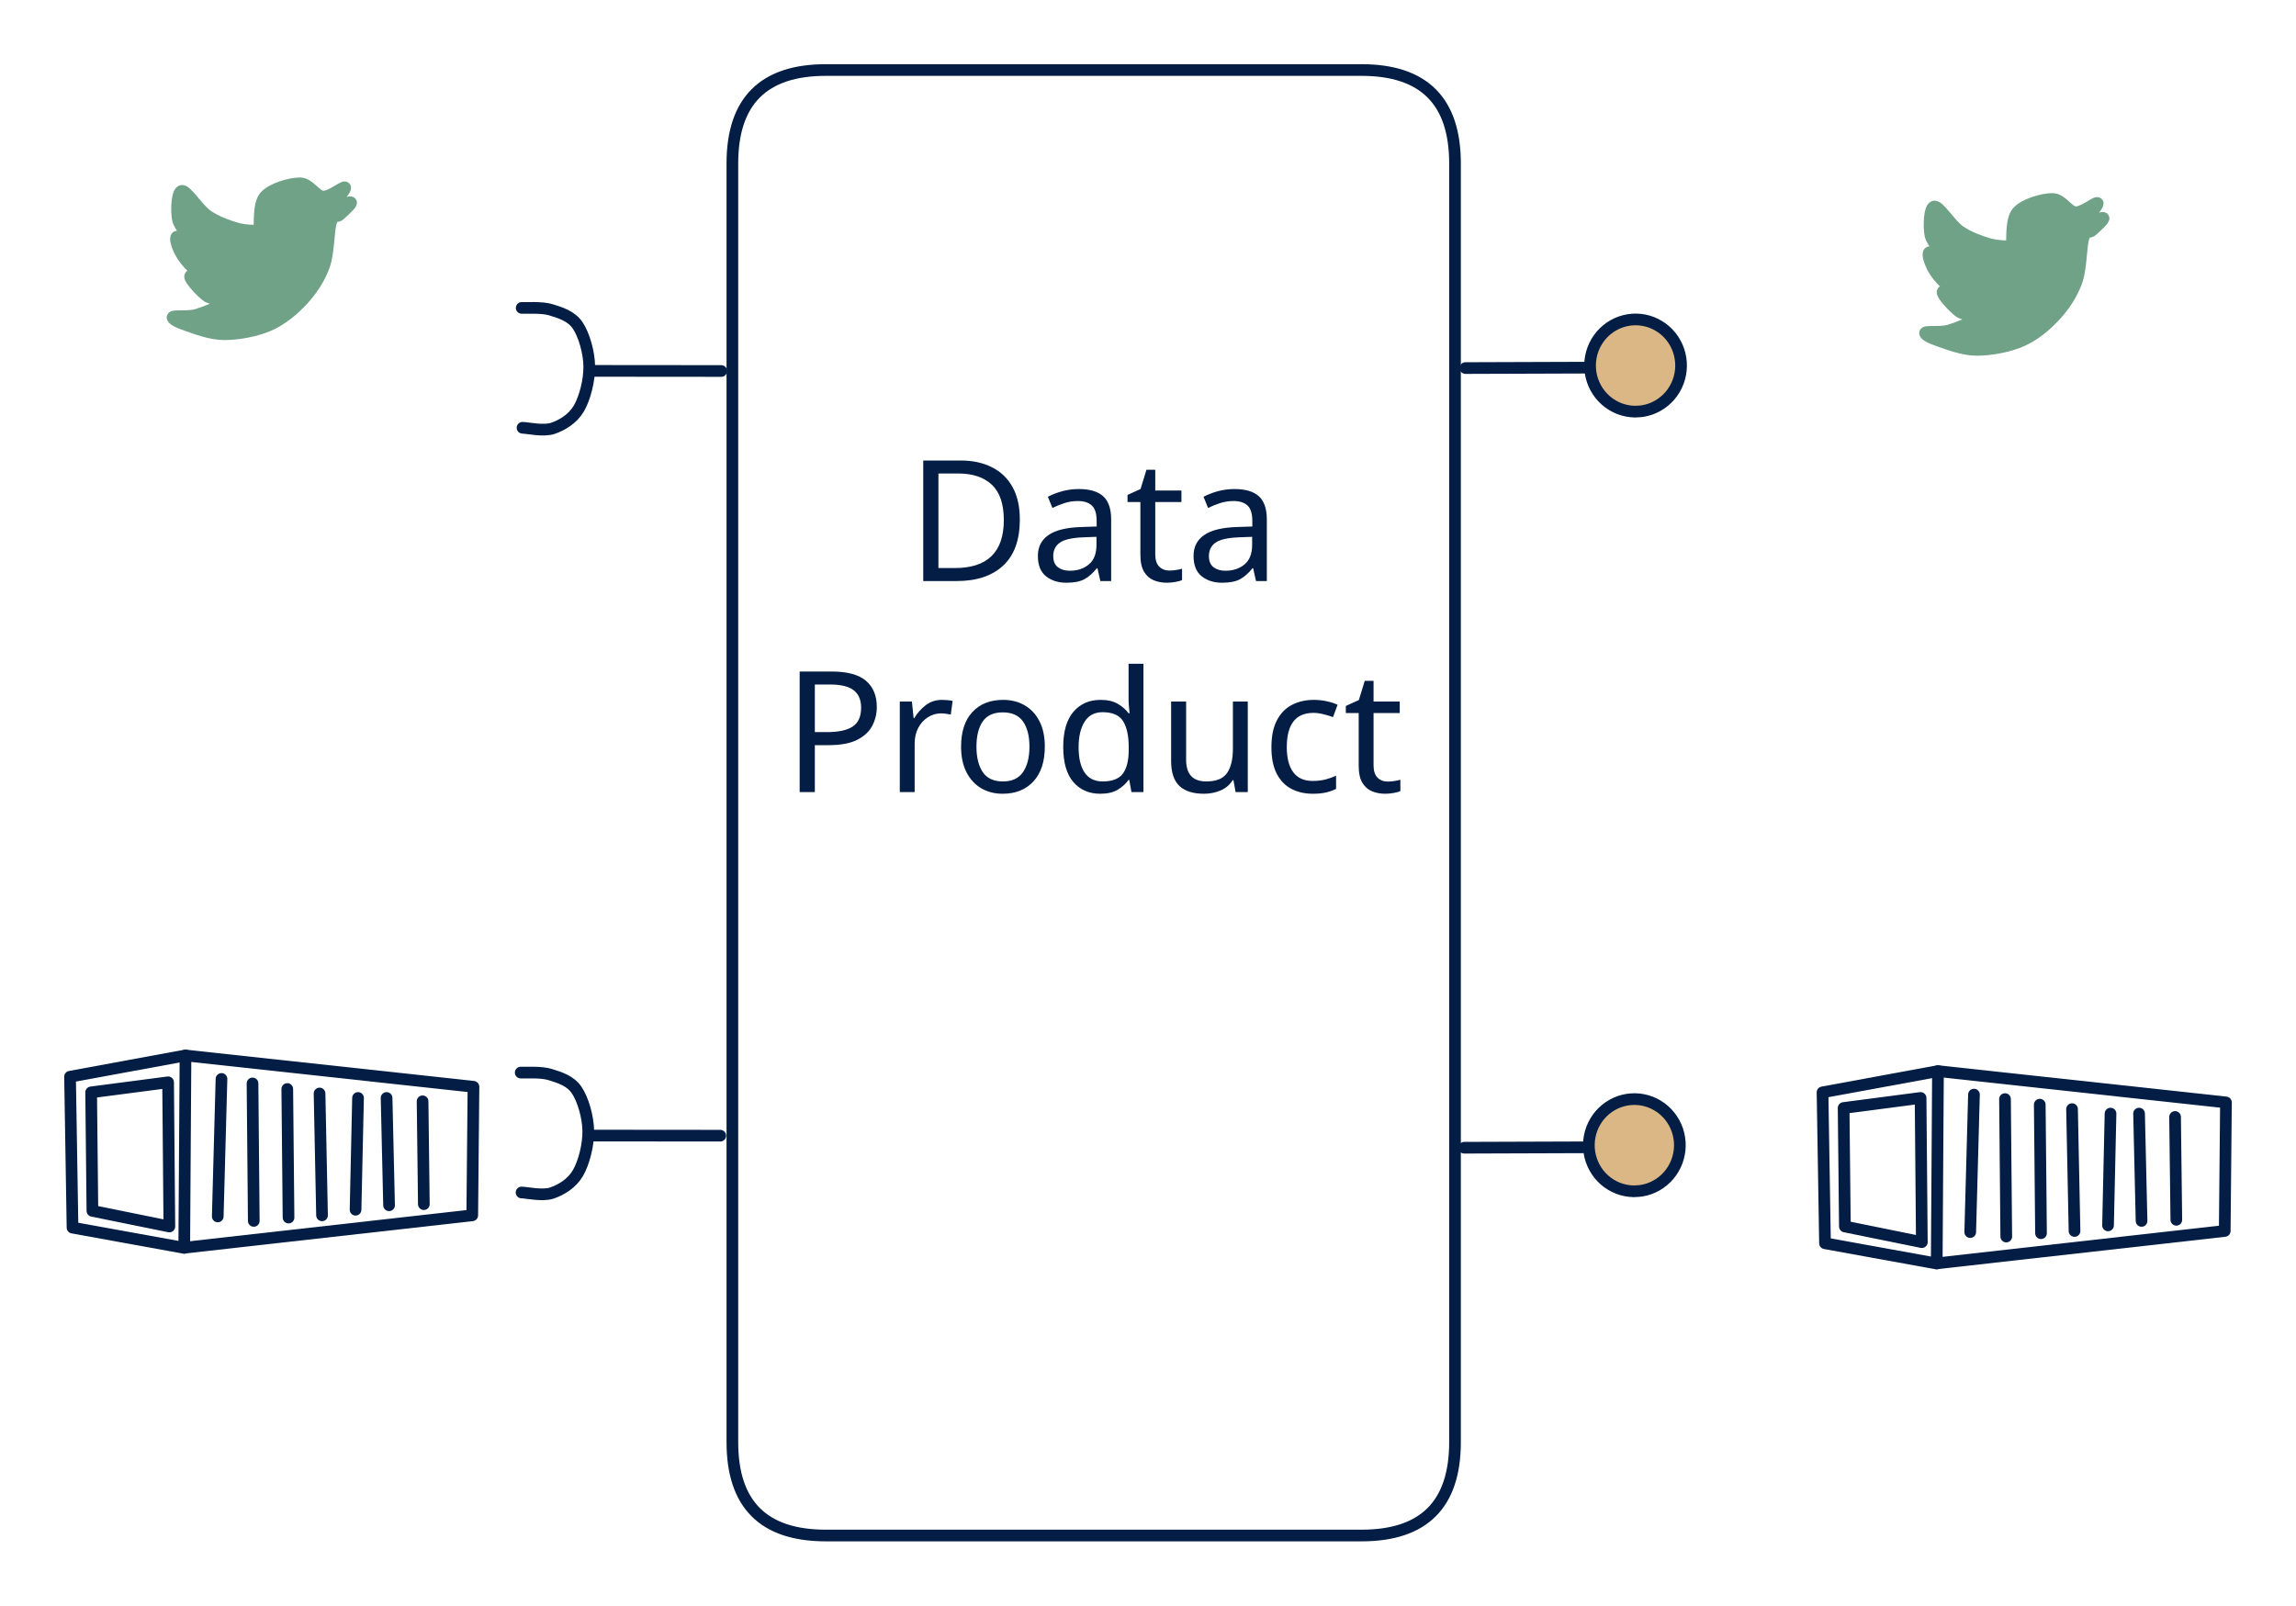
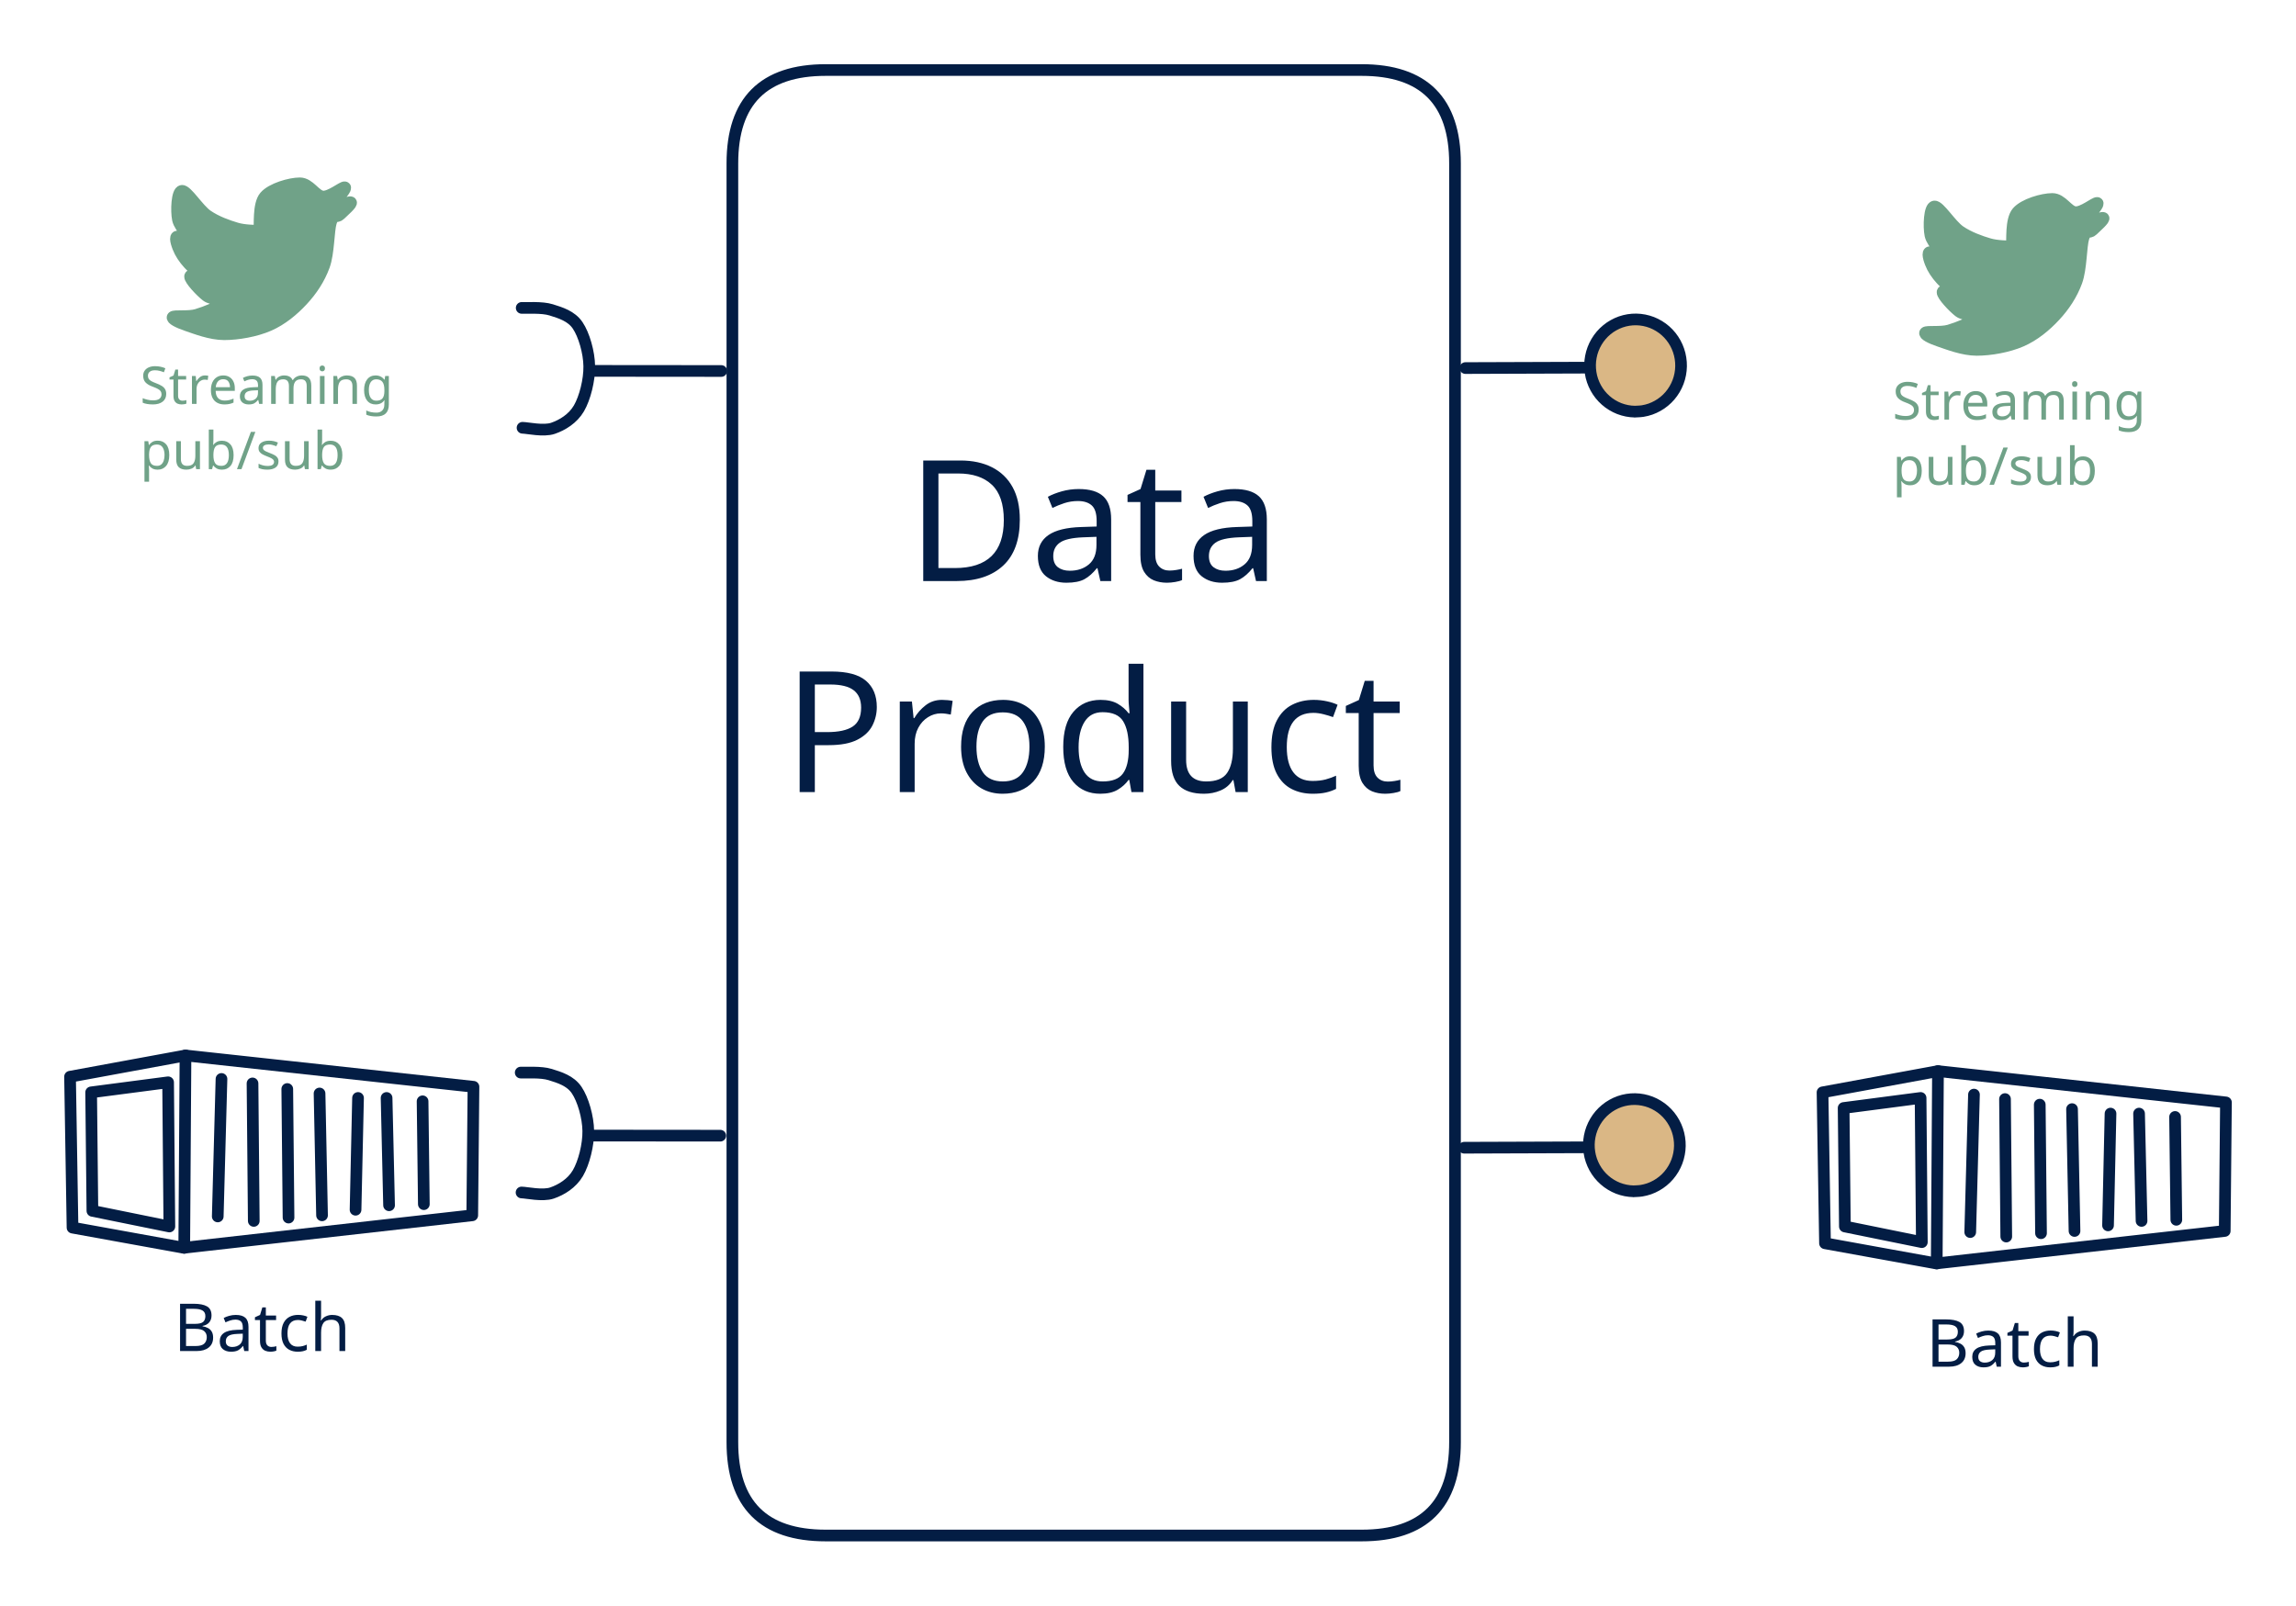
<svg xmlns="http://www.w3.org/2000/svg" version="1.1" viewBox="1993.25 1241.83 786.733 550.24" width="786.733" height="550.24">
  <g stroke-linecap="round">
    <g transform="translate(2082.07 1320.987) rotate(0 0.8961443 9.527954)" fill-rule="evenodd">
      <path d="M0 0 C0.32 -1.97, -0.4 -9.07, 1.93 -11.8 C4.25 -14.52, 10.62 -16.33, 13.92 -16.33 C17.23 -16.33, 19.21 -12.02, 21.77 -11.8 C24.34 -11.57, 28.51 -15.15, 29.33 -14.97 C30.14 -14.8, 27.6 -11.95, 26.66 -10.74 C25.72 -9.53, 22.91 -7.86, 23.7 -7.71 C24.49 -7.56, 30.74 -10.18, 31.4 -9.83 C32.07 -9.48, 28.84 -6.73, 27.7 -5.6 C26.56 -4.46, 25.5 -5.95, 24.59 -3.02 C23.68 -0.1, 23.85 7.49, 22.22 11.95 C20.59 16.41, 17.97 20.34, 14.81 23.74 C11.65 27.15, 7.73 30.42, 3.26 32.36 C-1.21 34.31, -7.33 35.39, -12 35.39 C-16.66 35.39, -21.8 33.35, -24.74 32.36 C-27.67 31.38, -30.17 30.1, -29.63 29.49 C-29.08 28.89, -24.39 29.57, -21.48 28.74 C-18.57 27.9, -12.71 25.58, -12.15 24.5 C-11.58 23.42, -16.15 23.72, -18.07 22.23 C-20 20.74, -23.75 16.76, -23.7 15.58 C-23.65 14.39, -17.9 15.65, -17.78 15.12 C-17.65 14.59, -21.4 13.74, -22.96 12.4 C-24.51 11.07, -26.22 8.85, -27.11 7.11 C-28 5.37, -29.01 2.5, -28.29 1.97 C-27.58 1.44, -22.89 4.92, -22.81 3.93 C-22.74 2.95, -27.23 -0.98, -27.85 -3.93 C-28.46 -6.88, -28.19 -13.54, -26.51 -13.76 C-24.84 -13.99, -20.89 -7.44, -17.78 -5.29 C-14.66 -3.15, -10.81 -1.79, -7.85 -0.91 C-4.89 -0.03, -1.31 -0.15, 0 0" stroke="none" stroke-width="0" fill="#70a288" fill-rule="evenodd" />
      <path d="M0 0 C0.32 -1.97, -0.4 -9.07, 1.93 -11.8 C4.25 -14.52, 10.62 -16.33, 13.92 -16.33 C17.23 -16.33, 19.21 -12.02, 21.77 -11.8 C24.34 -11.57, 28.51 -15.15, 29.33 -14.97 C30.14 -14.8, 27.6 -11.95, 26.66 -10.74 C25.72 -9.53, 22.91 -7.86, 23.7 -7.71 C24.49 -7.56, 30.74 -10.18, 31.4 -9.83 C32.07 -9.48, 28.84 -6.73, 27.7 -5.6 C26.56 -4.46, 25.5 -5.95, 24.59 -3.02 C23.68 -0.1, 23.85 7.49, 22.22 11.95 C20.59 16.41, 17.97 20.34, 14.81 23.74 C11.65 27.15, 7.73 30.42, 3.26 32.36 C-1.21 34.31, -7.33 35.39, -12 35.39 C-16.66 35.39, -21.8 33.35, -24.74 32.36 C-27.67 31.38, -30.17 30.1, -29.63 29.49 C-29.08 28.89, -24.39 29.57, -21.48 28.74 C-18.57 27.9, -12.71 25.58, -12.15 24.5 C-11.58 23.42, -16.15 23.72, -18.07 22.23 C-20 20.74, -23.75 16.76, -23.7 15.58 C-23.65 14.39, -17.9 15.65, -17.78 15.12 C-17.65 14.59, -21.4 13.74, -22.96 12.4 C-24.51 11.07, -26.22 8.85, -27.11 7.11 C-28 5.37, -29.01 2.5, -28.29 1.97 C-27.58 1.44, -22.89 4.92, -22.81 3.93 C-22.74 2.95, -27.23 -0.98, -27.85 -3.93 C-28.46 -6.88, -28.19 -13.54, -26.51 -13.76 C-24.84 -13.99, -20.89 -7.44, -17.78 -5.29 C-14.66 -3.15, -10.81 -1.79, -7.85 -0.91 C-4.89 -0.03, -1.31 -0.15, 0 0 M0 0 C0.32 -1.97, -0.4 -9.07, 1.93 -11.8 C4.25 -14.52, 10.62 -16.33, 13.92 -16.33 C17.23 -16.33, 19.21 -12.02, 21.77 -11.8 C24.34 -11.57, 28.51 -15.15, 29.33 -14.97 C30.14 -14.8, 27.6 -11.95, 26.66 -10.74 C25.72 -9.53, 22.91 -7.86, 23.7 -7.71 C24.49 -7.56, 30.74 -10.18, 31.4 -9.83 C32.07 -9.48, 28.84 -6.73, 27.7 -5.6 C26.56 -4.46, 25.5 -5.95, 24.59 -3.02 C23.68 -0.1, 23.85 7.49, 22.22 11.95 C20.59 16.41, 17.97 20.34, 14.81 23.74 C11.65 27.15, 7.73 30.42, 3.26 32.36 C-1.21 34.31, -7.33 35.39, -12 35.39 C-16.66 35.39, -21.8 33.35, -24.74 32.36 C-27.67 31.38, -30.17 30.1, -29.63 29.49 C-29.08 28.89, -24.39 29.57, -21.48 28.74 C-18.57 27.9, -12.71 25.58, -12.15 24.5 C-11.58 23.42, -16.15 23.72, -18.07 22.23 C-20 20.74, -23.75 16.76, -23.7 15.58 C-23.65 14.39, -17.9 15.65, -17.78 15.12 C-17.65 14.59, -21.4 13.74, -22.96 12.4 C-24.51 11.07, -26.22 8.85, -27.11 7.11 C-28 5.37, -29.01 2.5, -28.29 1.97 C-27.58 1.44, -22.89 4.92, -22.81 3.93 C-22.74 2.95, -27.23 -0.98, -27.85 -3.93 C-28.46 -6.88, -28.19 -13.54, -26.51 -13.76 C-24.84 -13.99, -20.89 -7.44, -17.78 -5.29 C-14.66 -3.15, -10.81 -1.79, -7.85 -0.91 C-4.89 -0.03, -1.31 -0.15, 0 0" stroke="#70a288" stroke-width="4" fill="none" />
    </g>
  </g>
  <g stroke-linecap="round">
    <g transform="translate(2024.481 1616.198) rotate(0 13.39865 21.26245)">
      <path d="M0 0 C0.09 8.56, 0.18 17.12, 0.43 40.61 M0 0 C0.14 13.43, 0.28 26.87, 0.43 40.61 M0.43 40.61 C9.16 42.39, 17.89 44.16, 26.8 45.97 M0.43 40.61 C9.93 42.54, 19.44 44.48, 26.8 45.97 M26.8 45.97 C26.69 33.74, 26.59 21.52, 26.37 -3.45 M26.8 45.97 C26.65 29.25, 26.51 12.52, 26.37 -3.45 M26.37 -3.45 C18.85 -2.46, 11.33 -1.48, 0 0 M26.37 -3.45 C18.17 -2.38, 9.97 -1.3, 0 0" stroke="#031d44" stroke-width="4" fill="none" />
    </g>
  </g>
  <g stroke-linecap="round">
    <g transform="translate(2017.25 1610.834) rotate(0 19.77896 25.68963)">
      <path d="M0 0 C0.31 19.06, 0.63 38.11, 0.85 51.72 M0 0 C0.28 16.99, 0.56 33.98, 0.85 51.72 M0.85 51.72 C12.39 53.81, 23.92 55.9, 39.13 58.66 M0.85 51.72 C11.16 53.59, 21.46 55.46, 39.13 58.66 M39.13 58.66 C39.23 43.02, 39.33 27.38, 39.56 -7.28 M39.13 58.66 C39.22 44.89, 39.31 31.12, 39.56 -7.28 M39.56 -7.28 C27.78 -5.11, 16 -2.94, 0 0 M39.56 -7.28 C24.26 -4.46, 8.95 -1.65, 0 0" stroke="#031d44" stroke-width="4" fill="none" />
    </g>
  </g>
  <g stroke-linecap="round">
    <g transform="translate(2056.808 1603.555) rotate(0 49.12839 32.94722)">
      <path d="M0 0 C21.04 2.29, 42.08 4.57, 98.68 10.73 M0 0 C23.63 2.57, 47.27 5.14, 98.68 10.73 M98.68 10.73 C98.55 23.94, 98.43 37.15, 98.26 54.78 M98.68 10.73 C98.55 24.33, 98.42 37.94, 98.26 54.78 M98.26 54.78 C58.94 59.21, 19.62 63.64, -0.43 65.89 M98.26 54.78 C71.18 57.83, 44.1 60.88, -0.43 65.89" stroke="#031d44" stroke-width="4" fill="none" />
    </g>
  </g>
  <g stroke-linecap="round">
    <g transform="translate(2069.143 1611.601) rotate(0 -0.6380311 23.56109)">
      <path d="M0 0 C-0.31 11.35, -0.61 22.7, -1.28 47.12 M0 0 C-0.35 12.74, -0.69 25.48, -1.28 47.12" stroke="#031d44" stroke-width="4" fill="none" />
    </g>
  </g>
  <g stroke-linecap="round">
    <g transform="translate(2079.777 1613.133) rotate(0 0.212677 23.56109)">
      <path d="M0 0 C0.09 10.03, 0.18 20.07, 0.43 47.12 M0 0 C0.16 18.17, 0.33 36.33, 0.43 47.12" stroke="#031d44" stroke-width="4" fill="none" />
    </g>
  </g>
  <g stroke-linecap="round">
    <g transform="translate(2091.687 1615.049) rotate(0 0.212677 22.02866)">
      <path d="M0 0 C0.11 11.17, 0.22 22.34, 0.43 44.06 M0 0 C0.11 11.45, 0.22 22.91, 0.43 44.06" stroke="#031d44" stroke-width="4" fill="none" />
    </g>
  </g>
  <g stroke-linecap="round">
    <g transform="translate(2102.746 1616.581) rotate(0 0.4253541 20.87934)">
      <path d="M0 0 C0.21 10.29, 0.42 20.58, 0.85 41.76 M0 0 C0.28 13.9, 0.57 27.8, 0.85 41.76" stroke="#031d44" stroke-width="4" fill="none" />
    </g>
  </g>
  <g stroke-linecap="round">
    <g transform="translate(2115.932 1618.113) rotate(0 -0.4253541 19.15536)">
      <path d="M0 0 C-0.28 12.69, -0.56 25.38, -0.85 38.31 M0 0 C-0.31 13.81, -0.61 27.62, -0.85 38.31" stroke="#031d44" stroke-width="4" fill="none" />
    </g>
  </g>
  <g stroke-linecap="round">
    <g transform="translate(2125.715 1618.113) rotate(0 0.4253541 18.38914)">
      <path d="M0 0 C0.26 11.08, 0.51 22.16, 0.85 36.78 M0 0 C0.23 9.9, 0.46 19.8, 0.85 36.78" stroke="#031d44" stroke-width="4" fill="none" />
    </g>
  </g>
  <g stroke-linecap="round">
    <g transform="translate(2138.051 1619.263) rotate(0 0.212677 17.62293)">
      <path d="M0 0 C0.13 10.57, 0.26 21.14, 0.43 35.25 M0 0 C0.13 10.88, 0.26 21.77, 0.43 35.25" stroke="#031d44" stroke-width="4" fill="none" />
    </g>
  </g>
  <g stroke-linecap="round" transform="translate(2244.202 1265.83) rotate(0 123.8051 251.1225)">
    <path d="M32 0 C103.12 0, 174.24 0, 215.61 0 M32 0 C71.46 0, 110.93 0, 215.61 0 M215.61 0 C236.94 0, 247.61 10.67, 247.61 32 M215.61 0 C236.94 0, 247.61 10.67, 247.61 32 M247.61 32 C247.61 162.48, 247.61 292.96, 247.61 470.24 M247.61 32 C247.61 201.52, 247.61 371.04, 247.61 470.24 M247.61 470.24 C247.61 491.58, 236.94 502.24, 215.61 502.24 M247.61 470.24 C247.61 491.58, 236.94 502.24, 215.61 502.24 M215.61 502.24 C146.46 502.24, 77.3 502.24, 32 502.24 M215.61 502.24 C174.11 502.24, 132.61 502.24, 32 502.24 M32 502.24 C10.67 502.24, 0 491.58, 0 470.24 M32 502.24 C10.67 502.24, 0 491.58, 0 470.24 M0 470.24 C0 364.38, 0 258.51, 0 32 M0 470.24 C0 348.56, 0 226.87, 0 32 M0 32 C0 10.67, 10.67 0, 32 0 M0 32 C0 10.67, 10.67 0, 32 0" stroke="#031d44" stroke-width="4" fill="none" />
  </g>
  <g stroke-linecap="round">
    <g transform="translate(2163.461 1356.65) rotate(269.5993 20.20242 11.50673)">
      <path d="M0 0 C-0.04 1.74, -1.34 7.21, -0.25 10.44 C0.83 13.66, 2.98 17.27, 6.52 19.37 C10.05 21.46, 16.21 23.05, 20.95 23.01 C25.69 22.98, 31.74 21.29, 34.97 19.13 C38.2 16.98, 39.33 13.27, 40.35 10.08 C41.37 6.89, 40.97 1.68, 41.09 0 M0 0 C-0.04 1.74, -1.34 7.21, -0.25 10.44 C0.83 13.66, 2.98 17.27, 6.52 19.37 C10.05 21.46, 16.21 23.05, 20.95 23.01 C25.69 22.98, 31.74 21.29, 34.97 19.13 C38.2 16.98, 39.33 13.27, 40.35 10.08 C41.37 6.89, 40.97 1.68, 41.09 0" stroke="#031d44" stroke-width="4" fill="none" />
    </g>
  </g>
  <g stroke-linecap="round">
    <g transform="translate(2218.367 1346.758) rotate(269.5993 -0.1761756 22.19813)">
      <path d="M0 0 C-0.06 7.4, -0.29 37, -0.35 44.4 M0 0 C-0.06 7.4, -0.29 37, -0.35 44.4" stroke="#031d44" stroke-width="4" fill="none" />
    </g>
  </g>
  <g stroke-linecap="round">
    <g transform="translate(2163.122 1618.72) rotate(269.5993 20.20242 11.50673)">
      <path d="M0 0 C-0.04 1.74, -1.34 7.21, -0.25 10.44 C0.83 13.66, 2.98 17.27, 6.52 19.37 C10.05 21.46, 16.21 23.05, 20.95 23.01 C25.69 22.98, 31.74 21.29, 34.97 19.13 C38.2 16.98, 39.33 13.27, 40.35 10.08 C41.37 6.89, 40.97 1.68, 41.09 0 M0 0 C-0.04 1.74, -1.34 7.21, -0.25 10.44 C0.83 13.66, 2.98 17.27, 6.52 19.37 C10.05 21.46, 16.21 23.05, 20.95 23.01 C25.69 22.98, 31.74 21.29, 34.97 19.13 C38.2 16.98, 39.33 13.27, 40.35 10.08 C41.37 6.89, 40.97 1.68, 41.09 0" stroke="#031d44" stroke-width="4" fill="none" />
    </g>
  </g>
  <g stroke-linecap="round">
    <g transform="translate(2218.028 1608.828) rotate(269.5993 -0.1761756 22.19813)">
      <path d="M0 0 C-0.06 7.4, -0.29 37, -0.35 44.4 M0 0 C-0.06 7.4, -0.29 37, -0.35 44.4" stroke="#031d44" stroke-width="4" fill="none" />
    </g>
  </g>
  <g stroke-linecap="round">
    <g transform="translate(2515.293 1347.588) rotate(90.96151 0.4103828 20.31395)">
      <path d="M0 0 C0.14 6.77, 0.68 33.86, 0.82 40.63 M0 0 C0.14 6.77, 0.68 33.86, 0.82 40.63" stroke="#031d44" stroke-width="4" fill="none" />
    </g>
  </g>
  <g stroke-linecap="round" transform="translate(2537.883 1351.508) rotate(90.96151 15.79974 15.59455)">
    <path d="M31.6 15.59 C31.6 16.5, 31.52 17.41, 31.36 18.3 C31.2 19.19, 30.96 20.08, 30.65 20.93 C30.33 21.78, 29.94 22.61, 29.48 23.39 C29.03 24.17, 28.49 24.93, 27.9 25.62 C27.32 26.31, 26.66 26.96, 25.96 27.54 C25.26 28.12, 24.49 28.65, 23.7 29.1 C22.91 29.55, 22.06 29.94, 21.2 30.25 C20.34 30.56, 19.44 30.8, 18.54 30.95 C17.64 31.11, 16.71 31.19, 15.8 31.19 C14.89 31.19, 13.96 31.11, 13.06 30.95 C12.16 30.8, 11.26 30.56, 10.4 30.25 C9.54 29.94, 8.69 29.55, 7.9 29.1 C7.11 28.65, 6.34 28.12, 5.64 27.54 C4.94 26.96, 4.28 26.31, 3.7 25.62 C3.11 24.93, 2.57 24.17, 2.12 23.39 C1.66 22.61, 1.27 21.78, 0.95 20.93 C0.64 20.08, 0.4 19.19, 0.24 18.3 C0.08 17.41, 0 16.5, 0 15.59 C0 14.69, 0.08 13.78, 0.24 12.89 C0.4 12, 0.64 11.11, 0.95 10.26 C1.27 9.41, 1.66 8.58, 2.12 7.8 C2.57 7.02, 3.11 6.26, 3.7 5.57 C4.28 4.88, 4.94 4.23, 5.64 3.65 C6.34 3.07, 7.11 2.54, 7.9 2.09 C8.69 1.64, 9.54 1.25, 10.4 0.94 C11.26 0.63, 12.16 0.39, 13.06 0.24 C13.96 0.08, 14.89 0, 15.8 0 C16.71 0, 17.64 0.08, 18.54 0.24 C19.44 0.39, 20.34 0.63, 21.2 0.94 C22.06 1.25, 22.91 1.64, 23.7 2.09 C24.49 2.54, 25.26 3.07, 25.96 3.65 C26.66 4.23, 27.32 4.88, 27.9 5.57 C28.49 6.26, 29.03 7.02, 29.48 7.8 C29.94 8.58, 30.33 9.41, 30.65 10.26 C30.96 11.11, 31.2 12, 31.36 12.89 C31.52 13.78, 31.56 15.14, 31.6 15.59 C31.64 16.05, 31.64 15.14, 31.6 15.59" stroke="none" stroke-width="0" fill="#dab785" />
    <path d="M31.6 15.59 C31.6 16.5, 31.52 17.41, 31.36 18.3 C31.2 19.19, 30.96 20.08, 30.65 20.93 C30.33 21.78, 29.94 22.61, 29.48 23.39 C29.03 24.17, 28.49 24.93, 27.9 25.62 C27.32 26.31, 26.66 26.96, 25.96 27.54 C25.26 28.12, 24.49 28.65, 23.7 29.1 C22.91 29.55, 22.06 29.94, 21.2 30.25 C20.34 30.56, 19.44 30.8, 18.54 30.95 C17.64 31.11, 16.71 31.19, 15.8 31.19 C14.89 31.19, 13.96 31.11, 13.06 30.95 C12.16 30.8, 11.26 30.56, 10.4 30.25 C9.54 29.94, 8.69 29.55, 7.9 29.1 C7.11 28.65, 6.34 28.12, 5.64 27.54 C4.94 26.96, 4.28 26.31, 3.7 25.62 C3.11 24.93, 2.57 24.17, 2.12 23.39 C1.66 22.61, 1.27 21.78, 0.95 20.93 C0.64 20.08, 0.4 19.19, 0.24 18.3 C0.08 17.41, 0 16.5, 0 15.59 C0 14.69, 0.08 13.78, 0.24 12.89 C0.4 12, 0.64 11.11, 0.95 10.26 C1.27 9.41, 1.66 8.58, 2.12 7.8 C2.57 7.02, 3.11 6.26, 3.7 5.57 C4.28 4.88, 4.94 4.23, 5.64 3.65 C6.34 3.07, 7.11 2.54, 7.9 2.09 C8.69 1.64, 9.54 1.25, 10.4 0.94 C11.26 0.63, 12.16 0.39, 13.06 0.24 C13.96 0.08, 14.89 0, 15.8 0 C16.71 0, 17.64 0.08, 18.54 0.24 C19.44 0.39, 20.34 0.63, 21.2 0.94 C22.06 1.25, 22.91 1.64, 23.7 2.09 C24.49 2.54, 25.26 3.07, 25.96 3.65 C26.66 4.23, 27.32 4.88, 27.9 5.57 C28.49 6.26, 29.03 7.02, 29.48 7.8 C29.94 8.58, 30.33 9.41, 30.65 10.26 C30.96 11.11, 31.2 12, 31.36 12.89 C31.52 13.78, 31.56 15.14, 31.6 15.59 C31.64 16.05, 31.64 15.14, 31.6 15.59" stroke="#031d44" stroke-width="4" fill="none" />
  </g>
  <g stroke-linecap="round">
    <g transform="translate(2514.88 1614.787) rotate(90.96151 0.4103828 20.31395)">
      <path d="M0 0 C0.14 6.77, 0.68 33.86, 0.82 40.63 M0 0 C0.14 6.77, 0.68 33.86, 0.82 40.63" stroke="#031d44" stroke-width="4" fill="none" />
    </g>
  </g>
  <g stroke-linecap="round" transform="translate(2537.47 1618.707) rotate(90.96151 15.79974 15.59455)">
    <path d="M31.6 15.59 C31.6 16.5, 31.52 17.41, 31.36 18.3 C31.2 19.19, 30.96 20.08, 30.65 20.93 C30.33 21.78, 29.94 22.61, 29.48 23.39 C29.03 24.17, 28.49 24.93, 27.9 25.62 C27.32 26.31, 26.66 26.96, 25.96 27.54 C25.26 28.12, 24.49 28.65, 23.7 29.1 C22.91 29.55, 22.06 29.94, 21.2 30.25 C20.34 30.56, 19.44 30.8, 18.54 30.95 C17.64 31.11, 16.71 31.19, 15.8 31.19 C14.89 31.19, 13.96 31.11, 13.06 30.95 C12.16 30.8, 11.26 30.56, 10.4 30.25 C9.54 29.94, 8.69 29.55, 7.9 29.1 C7.11 28.65, 6.34 28.12, 5.64 27.54 C4.94 26.96, 4.28 26.31, 3.7 25.62 C3.11 24.93, 2.57 24.17, 2.12 23.39 C1.66 22.61, 1.27 21.78, 0.95 20.93 C0.64 20.08, 0.4 19.19, 0.24 18.3 C0.08 17.41, 0 16.5, 0 15.59 C0 14.69, 0.08 13.78, 0.24 12.89 C0.4 12, 0.64 11.11, 0.95 10.26 C1.27 9.41, 1.66 8.58, 2.12 7.8 C2.57 7.02, 3.11 6.26, 3.7 5.57 C4.28 4.88, 4.94 4.23, 5.64 3.65 C6.34 3.07, 7.11 2.54, 7.9 2.09 C8.69 1.64, 9.54 1.25, 10.4 0.94 C11.26 0.63, 12.16 0.39, 13.06 0.24 C13.96 0.08, 14.89 0, 15.8 0 C16.71 0, 17.64 0.08, 18.54 0.24 C19.44 0.39, 20.34 0.63, 21.2 0.94 C22.06 1.25, 22.91 1.64, 23.7 2.09 C24.49 2.54, 25.26 3.07, 25.96 3.65 C26.66 4.23, 27.32 4.88, 27.9 5.57 C28.49 6.26, 29.03 7.02, 29.48 7.8 C29.94 8.58, 30.33 9.41, 30.65 10.26 C30.96 11.11, 31.2 12, 31.36 12.89 C31.52 13.78, 31.56 15.14, 31.6 15.59 C31.64 16.05, 31.64 15.14, 31.6 15.59" stroke="none" stroke-width="0" fill="#dab785" />
    <path d="M31.6 15.59 C31.6 16.5, 31.52 17.41, 31.36 18.3 C31.2 19.19, 30.96 20.08, 30.65 20.93 C30.33 21.78, 29.94 22.61, 29.48 23.39 C29.03 24.17, 28.49 24.93, 27.9 25.62 C27.32 26.31, 26.66 26.96, 25.96 27.54 C25.26 28.12, 24.49 28.65, 23.7 29.1 C22.91 29.55, 22.06 29.94, 21.2 30.25 C20.34 30.56, 19.44 30.8, 18.54 30.95 C17.64 31.11, 16.71 31.19, 15.8 31.19 C14.89 31.19, 13.96 31.11, 13.06 30.95 C12.16 30.8, 11.26 30.56, 10.4 30.25 C9.54 29.94, 8.69 29.55, 7.9 29.1 C7.11 28.65, 6.34 28.12, 5.64 27.54 C4.94 26.96, 4.28 26.31, 3.7 25.62 C3.11 24.93, 2.57 24.17, 2.12 23.39 C1.66 22.61, 1.27 21.78, 0.95 20.93 C0.64 20.08, 0.4 19.19, 0.24 18.3 C0.08 17.41, 0 16.5, 0 15.59 C0 14.69, 0.08 13.78, 0.24 12.89 C0.4 12, 0.64 11.11, 0.95 10.26 C1.27 9.41, 1.66 8.58, 2.12 7.8 C2.57 7.02, 3.11 6.26, 3.7 5.57 C4.28 4.88, 4.94 4.23, 5.64 3.65 C6.34 3.07, 7.11 2.54, 7.9 2.09 C8.69 1.64, 9.54 1.25, 10.4 0.94 C11.26 0.63, 12.16 0.39, 13.06 0.24 C13.96 0.08, 14.89 0, 15.8 0 C16.71 0, 17.64 0.08, 18.54 0.24 C19.44 0.39, 20.34 0.63, 21.2 0.94 C22.06 1.25, 22.91 1.64, 23.7 2.09 C24.49 2.54, 25.26 3.07, 25.96 3.65 C26.66 4.23, 27.32 4.88, 27.9 5.57 C28.49 6.26, 29.03 7.02, 29.48 7.8 C29.94 8.58, 30.33 9.41, 30.65 10.26 C30.96 11.11, 31.2 12, 31.36 12.89 C31.52 13.78, 31.56 15.14, 31.6 15.59 C31.64 16.05, 31.64 15.14, 31.6 15.59" stroke="#031d44" stroke-width="4" fill="none" />
  </g>
  <g stroke-linecap="round">
    <g transform="translate(2682.564 1326.348) rotate(0 0.8961443 9.527954)" fill-rule="evenodd">
      <path d="M0 0 C0.32 -1.97, -0.4 -9.07, 1.93 -11.8 C4.25 -14.52, 10.62 -16.33, 13.92 -16.33 C17.23 -16.33, 19.21 -12.02, 21.77 -11.8 C24.34 -11.57, 28.51 -15.15, 29.33 -14.97 C30.14 -14.8, 27.6 -11.95, 26.66 -10.74 C25.72 -9.53, 22.91 -7.86, 23.7 -7.71 C24.49 -7.56, 30.74 -10.18, 31.4 -9.83 C32.07 -9.48, 28.84 -6.73, 27.7 -5.6 C26.56 -4.46, 25.5 -5.95, 24.59 -3.02 C23.68 -0.1, 23.85 7.49, 22.22 11.95 C20.59 16.41, 17.97 20.34, 14.81 23.74 C11.65 27.15, 7.73 30.42, 3.26 32.36 C-1.21 34.31, -7.33 35.39, -12 35.39 C-16.66 35.39, -21.8 33.35, -24.74 32.36 C-27.67 31.38, -30.17 30.1, -29.63 29.49 C-29.08 28.89, -24.39 29.57, -21.48 28.74 C-18.57 27.9, -12.71 25.58, -12.15 24.5 C-11.58 23.42, -16.15 23.72, -18.07 22.23 C-20 20.74, -23.75 16.76, -23.7 15.58 C-23.65 14.39, -17.9 15.65, -17.78 15.12 C-17.65 14.59, -21.4 13.74, -22.96 12.4 C-24.51 11.07, -26.22 8.85, -27.11 7.11 C-28 5.37, -29.01 2.5, -28.29 1.97 C-27.58 1.44, -22.89 4.92, -22.81 3.93 C-22.74 2.95, -27.23 -0.98, -27.85 -3.93 C-28.46 -6.88, -28.19 -13.54, -26.51 -13.76 C-24.84 -13.99, -20.89 -7.44, -17.78 -5.29 C-14.66 -3.15, -10.81 -1.79, -7.85 -0.91 C-4.89 -0.03, -1.31 -0.15, 0 0" stroke="none" stroke-width="0" fill="#70a288" fill-rule="evenodd" />
      <path d="M0 0 C0.32 -1.97, -0.4 -9.07, 1.93 -11.8 C4.25 -14.52, 10.62 -16.33, 13.92 -16.33 C17.23 -16.33, 19.21 -12.02, 21.77 -11.8 C24.34 -11.57, 28.51 -15.15, 29.33 -14.97 C30.14 -14.8, 27.6 -11.95, 26.66 -10.74 C25.72 -9.53, 22.91 -7.86, 23.7 -7.71 C24.49 -7.56, 30.74 -10.18, 31.4 -9.83 C32.07 -9.48, 28.84 -6.73, 27.7 -5.6 C26.56 -4.46, 25.5 -5.95, 24.59 -3.02 C23.68 -0.1, 23.85 7.49, 22.22 11.95 C20.59 16.41, 17.97 20.34, 14.81 23.74 C11.65 27.15, 7.73 30.42, 3.26 32.36 C-1.21 34.31, -7.33 35.39, -12 35.39 C-16.66 35.39, -21.8 33.35, -24.74 32.36 C-27.67 31.38, -30.17 30.1, -29.63 29.49 C-29.08 28.89, -24.39 29.57, -21.48 28.74 C-18.57 27.9, -12.71 25.58, -12.15 24.5 C-11.58 23.42, -16.15 23.72, -18.07 22.23 C-20 20.74, -23.75 16.76, -23.7 15.58 C-23.65 14.39, -17.9 15.65, -17.78 15.12 C-17.65 14.59, -21.4 13.74, -22.96 12.4 C-24.51 11.07, -26.22 8.85, -27.11 7.11 C-28 5.37, -29.01 2.5, -28.29 1.97 C-27.58 1.44, -22.89 4.92, -22.81 3.93 C-22.74 2.95, -27.23 -0.98, -27.85 -3.93 C-28.46 -6.88, -28.19 -13.54, -26.51 -13.76 C-24.84 -13.99, -20.89 -7.44, -17.78 -5.29 C-14.66 -3.15, -10.81 -1.79, -7.85 -0.91 C-4.89 -0.03, -1.31 -0.15, 0 0 M0 0 C0.32 -1.97, -0.4 -9.07, 1.93 -11.8 C4.25 -14.52, 10.62 -16.33, 13.92 -16.33 C17.23 -16.33, 19.21 -12.02, 21.77 -11.8 C24.34 -11.57, 28.51 -15.15, 29.33 -14.97 C30.14 -14.8, 27.6 -11.95, 26.66 -10.74 C25.72 -9.53, 22.91 -7.86, 23.7 -7.71 C24.49 -7.56, 30.74 -10.18, 31.4 -9.83 C32.07 -9.48, 28.84 -6.73, 27.7 -5.6 C26.56 -4.46, 25.5 -5.95, 24.59 -3.02 C23.68 -0.1, 23.85 7.49, 22.22 11.95 C20.59 16.41, 17.97 20.34, 14.81 23.74 C11.65 27.15, 7.73 30.42, 3.26 32.36 C-1.21 34.31, -7.33 35.39, -12 35.39 C-16.66 35.39, -21.8 33.35, -24.74 32.36 C-27.67 31.38, -30.17 30.1, -29.63 29.49 C-29.08 28.89, -24.39 29.57, -21.48 28.74 C-18.57 27.9, -12.71 25.58, -12.15 24.5 C-11.58 23.42, -16.15 23.72, -18.07 22.23 C-20 20.74, -23.75 16.76, -23.7 15.58 C-23.65 14.39, -17.9 15.65, -17.78 15.12 C-17.65 14.59, -21.4 13.74, -22.96 12.4 C-24.51 11.07, -26.22 8.85, -27.11 7.11 C-28 5.37, -29.01 2.5, -28.29 1.97 C-27.58 1.44, -22.89 4.92, -22.81 3.93 C-22.74 2.95, -27.23 -0.98, -27.85 -3.93 C-28.46 -6.88, -28.19 -13.54, -26.51 -13.76 C-24.84 -13.99, -20.89 -7.44, -17.78 -5.29 C-14.66 -3.15, -10.81 -1.79, -7.85 -0.91 C-4.89 -0.03, -1.31 -0.15, 0 0" stroke="#70a288" stroke-width="4" fill="none" />
    </g>
  </g>
  <g stroke-linecap="round">
    <g transform="translate(2624.976 1621.558) rotate(0 13.39865 21.26245)">
      <path d="M0 0 C0.09 8.25, 0.17 16.5, 0.43 40.61 M0 0 C0.09 8.3, 0.17 16.59, 0.43 40.61 M0.43 40.61 C8.28 42.21, 16.14 43.81, 26.8 45.97 M0.43 40.61 C6.01 41.75, 11.6 42.88, 26.8 45.97 M26.8 45.97 C26.64 27.46, 26.48 8.96, 26.37 -3.45 M26.8 45.97 C26.63 26.41, 26.46 6.86, 26.37 -3.45 M26.37 -3.45 C17.88 -2.34, 9.38 -1.23, 0 0 M26.37 -3.45 C16 -2.09, 5.64 -0.74, 0 0" stroke="#031d44" stroke-width="4" fill="none" />
    </g>
  </g>
  <g stroke-linecap="round">
    <g transform="translate(2617.745 1616.195) rotate(0 19.77896 25.68963)">
      <path d="M0 0 C0.28 17.21, 0.57 34.43, 0.85 51.72 M0 0 C0.2 12.18, 0.4 24.37, 0.85 51.72 M0.85 51.72 C13.08 53.94, 25.3 56.15, 39.13 58.66 M0.85 51.72 C10.51 53.47, 20.16 55.22, 39.13 58.66 M39.13 58.66 C39.3 32.77, 39.47 6.88, 39.56 -7.28 M39.13 58.66 C39.24 41.81, 39.35 24.96, 39.56 -7.28 M39.56 -7.28 C23.83 -4.39, 8.1 -1.49, 0 0 M39.56 -7.28 C25.05 -4.61, 10.54 -1.94, 0 0" stroke="#031d44" stroke-width="4" fill="none" />
    </g>
  </g>
  <g stroke-linecap="round">
    <g transform="translate(2657.303 1608.916) rotate(0 49.12839 32.94722)">
      <path d="M0 0 C35.94 3.91, 71.88 7.81, 98.68 10.73 M0 0 C20.4 2.22, 40.81 4.44, 98.68 10.73 M98.68 10.73 C98.57 21.98, 98.46 33.23, 98.26 54.78 M98.68 10.73 C98.59 19.89, 98.51 29.06, 98.26 54.78 M98.26 54.78 C77.96 57.07, 57.66 59.36, -0.43 65.89 M98.26 54.78 C64.93 58.54, 31.6 62.29, -0.43 65.89" stroke="#031d44" stroke-width="4" fill="none" />
    </g>
  </g>
  <g stroke-linecap="round">
    <g transform="translate(2669.638 1616.961) rotate(0 -0.6380311 23.56109)">
      <path d="M0 0 C-0.35 12.76, -0.69 25.51, -1.28 47.12 M0 0 C-0.29 10.82, -0.59 21.64, -1.28 47.12" stroke="#031d44" stroke-width="4" fill="none" />
    </g>
  </g>
  <g stroke-linecap="round">
    <g transform="translate(2680.272 1618.493) rotate(0 0.212677 23.56109)">
      <path d="M0 0 C0.09 9.76, 0.18 19.52, 0.43 47.12 M0 0 C0.09 9.8, 0.18 19.6, 0.43 47.12" stroke="#031d44" stroke-width="4" fill="none" />
    </g>
  </g>
  <g stroke-linecap="round">
    <g transform="translate(2692.182 1620.409) rotate(0 0.212677 22.02866)">
      <path d="M0 0 C0.13 13.5, 0.26 26.99, 0.43 44.06 M0 0 C0.12 12.82, 0.25 25.64, 0.43 44.06" stroke="#031d44" stroke-width="4" fill="none" />
    </g>
  </g>
  <g stroke-linecap="round">
    <g transform="translate(2703.241 1621.941) rotate(0 0.4253541 20.87934)">
      <path d="M0 0 C0.32 15.73, 0.64 31.46, 0.85 41.76 M0 0 C0.19 9.44, 0.38 18.88, 0.85 41.76" stroke="#031d44" stroke-width="4" fill="none" />
    </g>
  </g>
  <g stroke-linecap="round">
    <g transform="translate(2716.427 1623.474) rotate(0 -0.4253541 19.15536)">
      <path d="M0 0 C-0.25 11.42, -0.51 22.83, -0.85 38.31 M0 0 C-0.18 8.12, -0.36 16.24, -0.85 38.31" stroke="#031d44" stroke-width="4" fill="none" />
    </g>
  </g>
  <g stroke-linecap="round">
    <g transform="translate(2726.21 1623.474) rotate(0 0.4253541 18.38914)">
      <path d="M0 0 C0.27 11.75, 0.54 23.49, 0.85 36.78 M0 0 C0.21 9.28, 0.43 18.55, 0.85 36.78" stroke="#031d44" stroke-width="4" fill="none" />
    </g>
  </g>
  <g stroke-linecap="round">
    <g transform="translate(2738.545 1624.623) rotate(0 0.212677 17.62293)">
      <path d="M0 0 C0.11 9, 0.22 18, 0.43 35.25 M0 0 C0.09 7.33, 0.18 14.67, 0.43 35.25" stroke="#031d44" stroke-width="4" fill="none" />
    </g>
  </g>
  <text x="2368.007" y="1440.960" font-family="Excalifont, Xiaolai, sans-serif, Segoe UI Emoji" font-size="57.854px" fill="#031d44" text-anchor="middle" style="white-space: pre;" direction="ltr" dominant-baseline="alphabetic">Data </text>
  <text x="2368.007" y="1513.280" font-family="Excalifont, Xiaolai, sans-serif, Segoe UI Emoji" font-size="57.854px" fill="#031d44" text-anchor="middle" style="white-space: pre;" direction="ltr" dominant-baseline="alphabetic">Product</text>
+   <g transform="translate(2041.237 1364.512) rotate(0 41.53375 22.34799)">
+     <text x="0" y="15.751" font-family="Excalifont, Xiaolai, sans-serif, Segoe UI Emoji" font-size="17.878px" fill="#70a288" text-anchor="start" style="white-space: pre;" direction="ltr" dominant-baseline="alphabetic">Streaming</text>
+     <text x="0" y="38.099" font-family="Excalifont, Xiaolai, sans-serif, Segoe UI Emoji" font-size="17.878px" fill="#70a288" text-anchor="start" style="white-space: pre;" direction="ltr" dominant-baseline="alphabetic">pub/sub</text>
+   </g>
+   <g transform="translate(2641.732 1369.872) rotate(0 41.53375 22.34799)">
+     <text x="0" y="15.751" font-family="Excalifont, Xiaolai, sans-serif, Segoe UI Emoji" font-size="17.878px" fill="#70a288" text-anchor="start" style="white-space: pre;" direction="ltr" dominant-baseline="alphabetic">Streaming</text>
+     <text x="0" y="38.099" font-family="Excalifont, Xiaolai, sans-serif, Segoe UI Emoji" font-size="17.878px" fill="#70a288" text-anchor="start" style="white-space: pre;" direction="ltr" dominant-baseline="alphabetic">pub/sub</text>
+   </g>
+   <g transform="translate(2052.746 1684.841) rotate(0 33.62371 14.19388)">
+     <text x="0" y="20.008" font-family="Excalifont, Xiaolai, sans-serif, Segoe UI Emoji" font-size="22.71px" fill="#031d44" text-anchor="start" style="white-space: pre;" direction="ltr" dominant-baseline="alphabetic">Batch</text>
+   </g>
+   <g transform="translate(2653.241 1690.201) rotate(0 33.62371 14.19388)">
+     <text x="0" y="20.008" font-family="Excalifont, Xiaolai, sans-serif, Segoe UI Emoji" font-size="22.71px" fill="#031d44" text-anchor="start" style="white-space: pre;" direction="ltr" dominant-baseline="alphabetic">Batch</text>
+   </g>
</svg>
